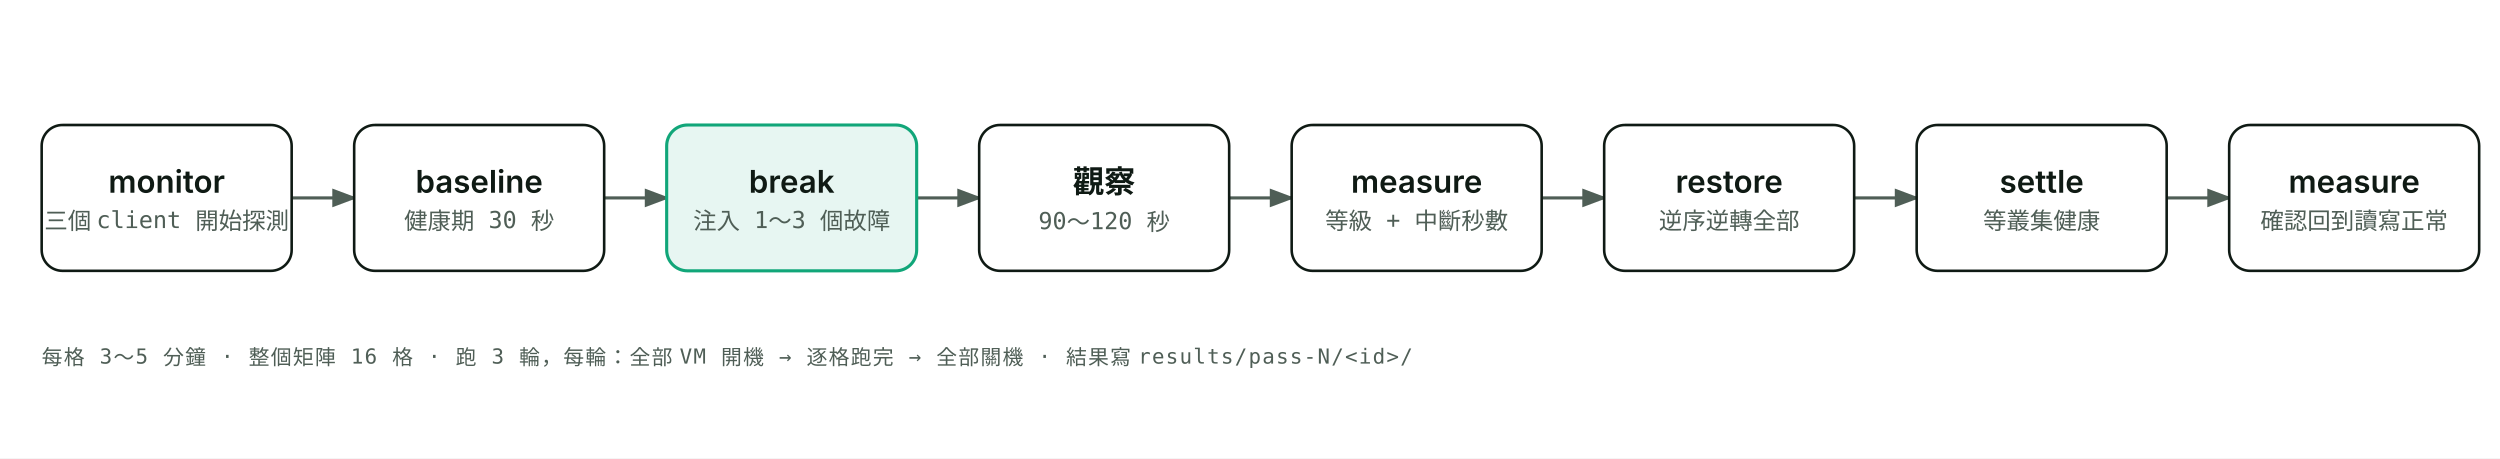
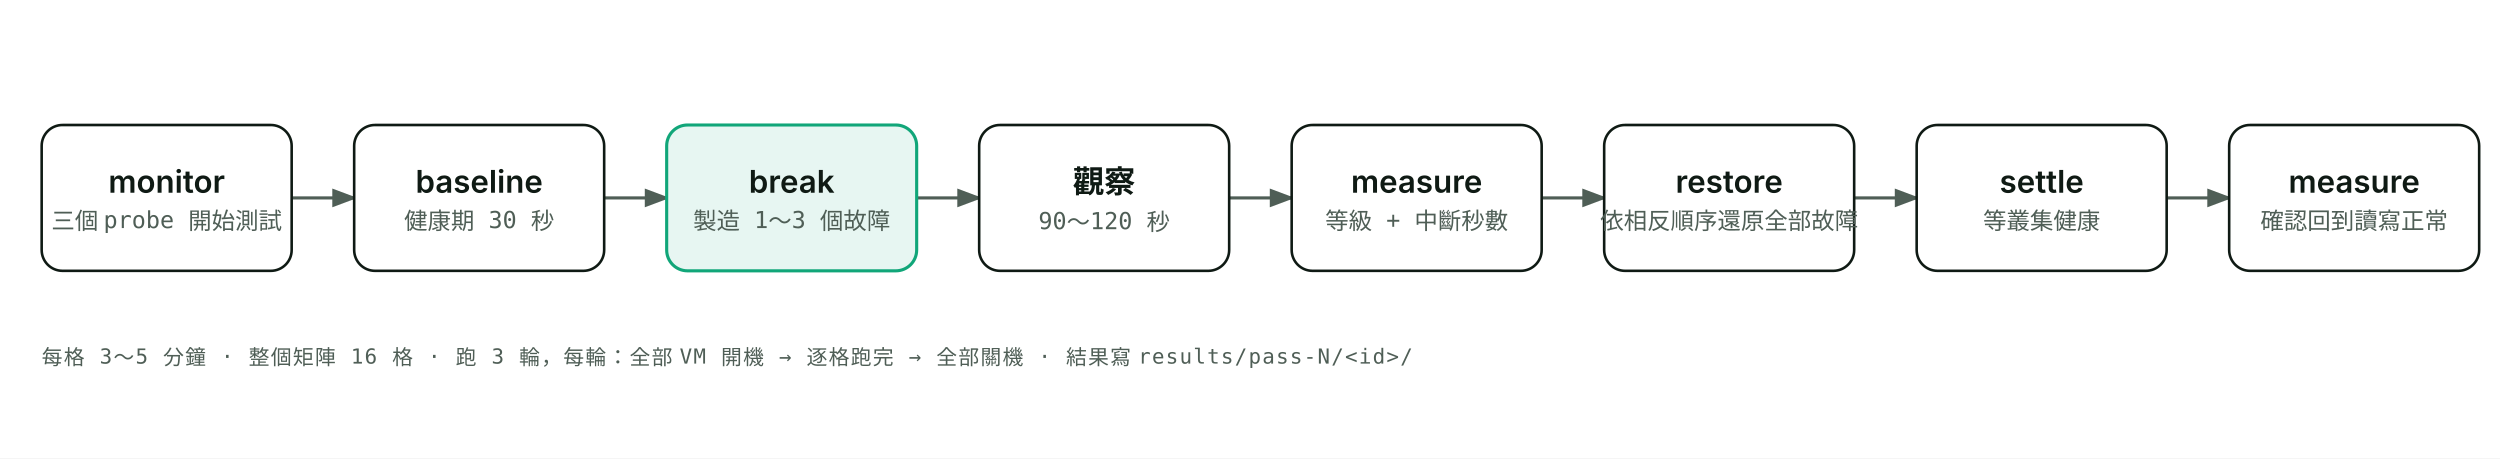
<svg xmlns="http://www.w3.org/2000/svg" viewBox="0 0 960 176" role="img" aria-labelledby="cf-t cf-d">
  <defs>
    <marker id="arrow" markerWidth="8" markerHeight="6" refX="7" refY="3" orient="auto">
      <polygon points="0 0, 8 3, 0 6" fill="#4f5e56" />
    </marker>
    <marker id="arrow-g" markerWidth="8" markerHeight="6" refX="7" refY="3" orient="auto">
      <polygon points="0 0, 8 3, 0 6" fill="#11a679" />
    </marker>
  </defs>
  <rect width="100%" height="100%" fill="#fff" />
  <path d="M112,76 H136" fill="none" stroke="#4f5e56" stroke-width="1.2" marker-end="url(#arrow)" />
  <path d="M232,76 H256" fill="none" stroke="#4f5e56" stroke-width="1.2" marker-end="url(#arrow)" />
  <path d="M352,76 H376" fill="none" stroke="#4f5e56" stroke-width="1.2" marker-end="url(#arrow)" />
  <path d="M472,76 H496" fill="none" stroke="#4f5e56" stroke-width="1.2" marker-end="url(#arrow)" />
  <path d="M592,76 H616" fill="none" stroke="#4f5e56" stroke-width="1.2" marker-end="url(#arrow)" />
  <path d="M712,76 H736" fill="none" stroke="#4f5e56" stroke-width="1.2" marker-end="url(#arrow)" />
  <path d="M832,76 H856" fill="none" stroke="#4f5e56" stroke-width="1.2" marker-end="url(#arrow)" />
  <rect x="16" y="48" width="96" height="56" rx="8" fill="#fff" />
  <rect x="16" y="48" width="96" height="56" rx="8" fill="#fff" stroke="#0f1a14" stroke-width="1" />
  <text x="64.0" y="74.0" font-family="Inter,Noto Sans TC,sans-serif" font-size="12" font-weight="600" fill="#0f1a14" text-anchor="middle">monitor</text>
-   <text x="64.0" y="88.0" font-family="JetBrains Mono,monospace" font-size="9" fill="#4f5e56" text-anchor="middle">三個 client 開始探測</text>
+   <text x="64.0" y="88.0" font-family="JetBrains Mono,monospace" font-size="9" fill="#4f5e56" text-anchor="middle">三個 probe 開始測試</text>
  <rect x="136" y="48" width="96" height="56" rx="8" fill="#fff" />
  <rect x="136" y="48" width="96" height="56" rx="8" fill="#fff" stroke="#0f1a14" stroke-width="1" />
  <text x="184.0" y="74.0" font-family="Inter,Noto Sans TC,sans-serif" font-size="12" font-weight="600" fill="#0f1a14" text-anchor="middle">baseline</text>
  <text x="184.0" y="88.0" font-family="JetBrains Mono,monospace" font-size="9" fill="#4f5e56" text-anchor="middle">健康期 30 秒</text>
  <rect x="256" y="48" width="96" height="56" rx="8" fill="#fff" />
  <rect x="256" y="48" width="96" height="56" rx="8" fill="rgba(17,166,121,.10)" stroke="#11a679" stroke-width="1.2" />
  <text x="304.0" y="74.0" font-family="Inter,Noto Sans TC,sans-serif" font-size="12" font-weight="600" fill="#0f1a14" text-anchor="middle">break</text>
-   <text x="304.0" y="88.0" font-family="JetBrains Mono,monospace" font-size="9" fill="#4f5e56" text-anchor="middle">注入 1～3 個故障</text>
+   <text x="304.0" y="88.0" font-family="JetBrains Mono,monospace" font-size="9" fill="#4f5e56" text-anchor="middle">製造 1～3 個故障</text>
  <rect x="376" y="48" width="96" height="56" rx="8" fill="#fff" />
  <rect x="376" y="48" width="96" height="56" rx="8" fill="#fff" stroke="#0f1a14" stroke-width="1" />
  <text x="424.0" y="74.0" font-family="Inter,Noto Sans TC,sans-serif" font-size="12" font-weight="600" fill="#0f1a14" text-anchor="middle">觀察</text>
  <text x="424.0" y="88.0" font-family="JetBrains Mono,monospace" font-size="9" fill="#4f5e56" text-anchor="middle">90～120 秒</text>
  <rect x="496" y="48" width="96" height="56" rx="8" fill="#fff" />
  <rect x="496" y="48" width="96" height="56" rx="8" fill="#fff" stroke="#0f1a14" stroke-width="1" />
  <text x="544.0" y="74.0" font-family="Inter,Noto Sans TC,sans-serif" font-size="12" font-weight="600" fill="#0f1a14" text-anchor="middle">measure</text>
  <text x="544.0" y="88.0" font-family="JetBrains Mono,monospace" font-size="9" fill="#4f5e56" text-anchor="middle">等級 + 中斷秒數</text>
  <rect x="616" y="48" width="96" height="56" rx="8" fill="#fff" />
  <rect x="616" y="48" width="96" height="56" rx="8" fill="#fff" stroke="#0f1a14" stroke-width="1" />
  <text x="664.0" y="74.0" font-family="Inter,Noto Sans TC,sans-serif" font-size="12" font-weight="600" fill="#0f1a14" text-anchor="middle">restore</text>
-   <text x="664.0" y="88.0" font-family="JetBrains Mono,monospace" font-size="9" fill="#4f5e56" text-anchor="middle">逆序逆轉全部</text>
+   <text x="664.0" y="88.0" font-family="JetBrains Mono,monospace" font-size="9" fill="#4f5e56" text-anchor="middle">依相反順序還原全部故障</text>
  <rect x="736" y="48" width="96" height="56" rx="8" fill="#fff" />
  <rect x="736" y="48" width="96" height="56" rx="8" fill="#fff" stroke="#0f1a14" stroke-width="1" />
  <text x="784.0" y="74.0" font-family="Inter,Noto Sans TC,sans-serif" font-size="12" font-weight="600" fill="#0f1a14" text-anchor="middle">settle</text>
  <text x="784.0" y="88.0" font-family="JetBrains Mono,monospace" font-size="9" fill="#4f5e56" text-anchor="middle">等叢集健康</text>
  <rect x="856" y="48" width="96" height="56" rx="8" fill="#fff" />
  <rect x="856" y="48" width="96" height="56" rx="8" fill="#fff" stroke="#0f1a14" stroke-width="1" />
  <text x="904.0" y="74.0" font-family="Inter,Noto Sans TC,sans-serif" font-size="12" font-weight="600" fill="#0f1a14" text-anchor="middle">measure</text>
  <text x="904.0" y="88.0" font-family="JetBrains Mono,monospace" font-size="9" fill="#4f5e56" text-anchor="middle">確認回到讀寫正常</text>
  <text x="16" y="140" font-family="JetBrains Mono,monospace" font-size="8" fill="#4f5e56" letter-spacing="0.06em">每格 3～5 分鐘 · 整個矩陣 16 格 · 跑 3 輪，每輪：全部 VM 開機 → 逐格跑完 → 全部關機 · 結果寫 results/pass-N/&lt;id&gt;/</text>
</svg>
